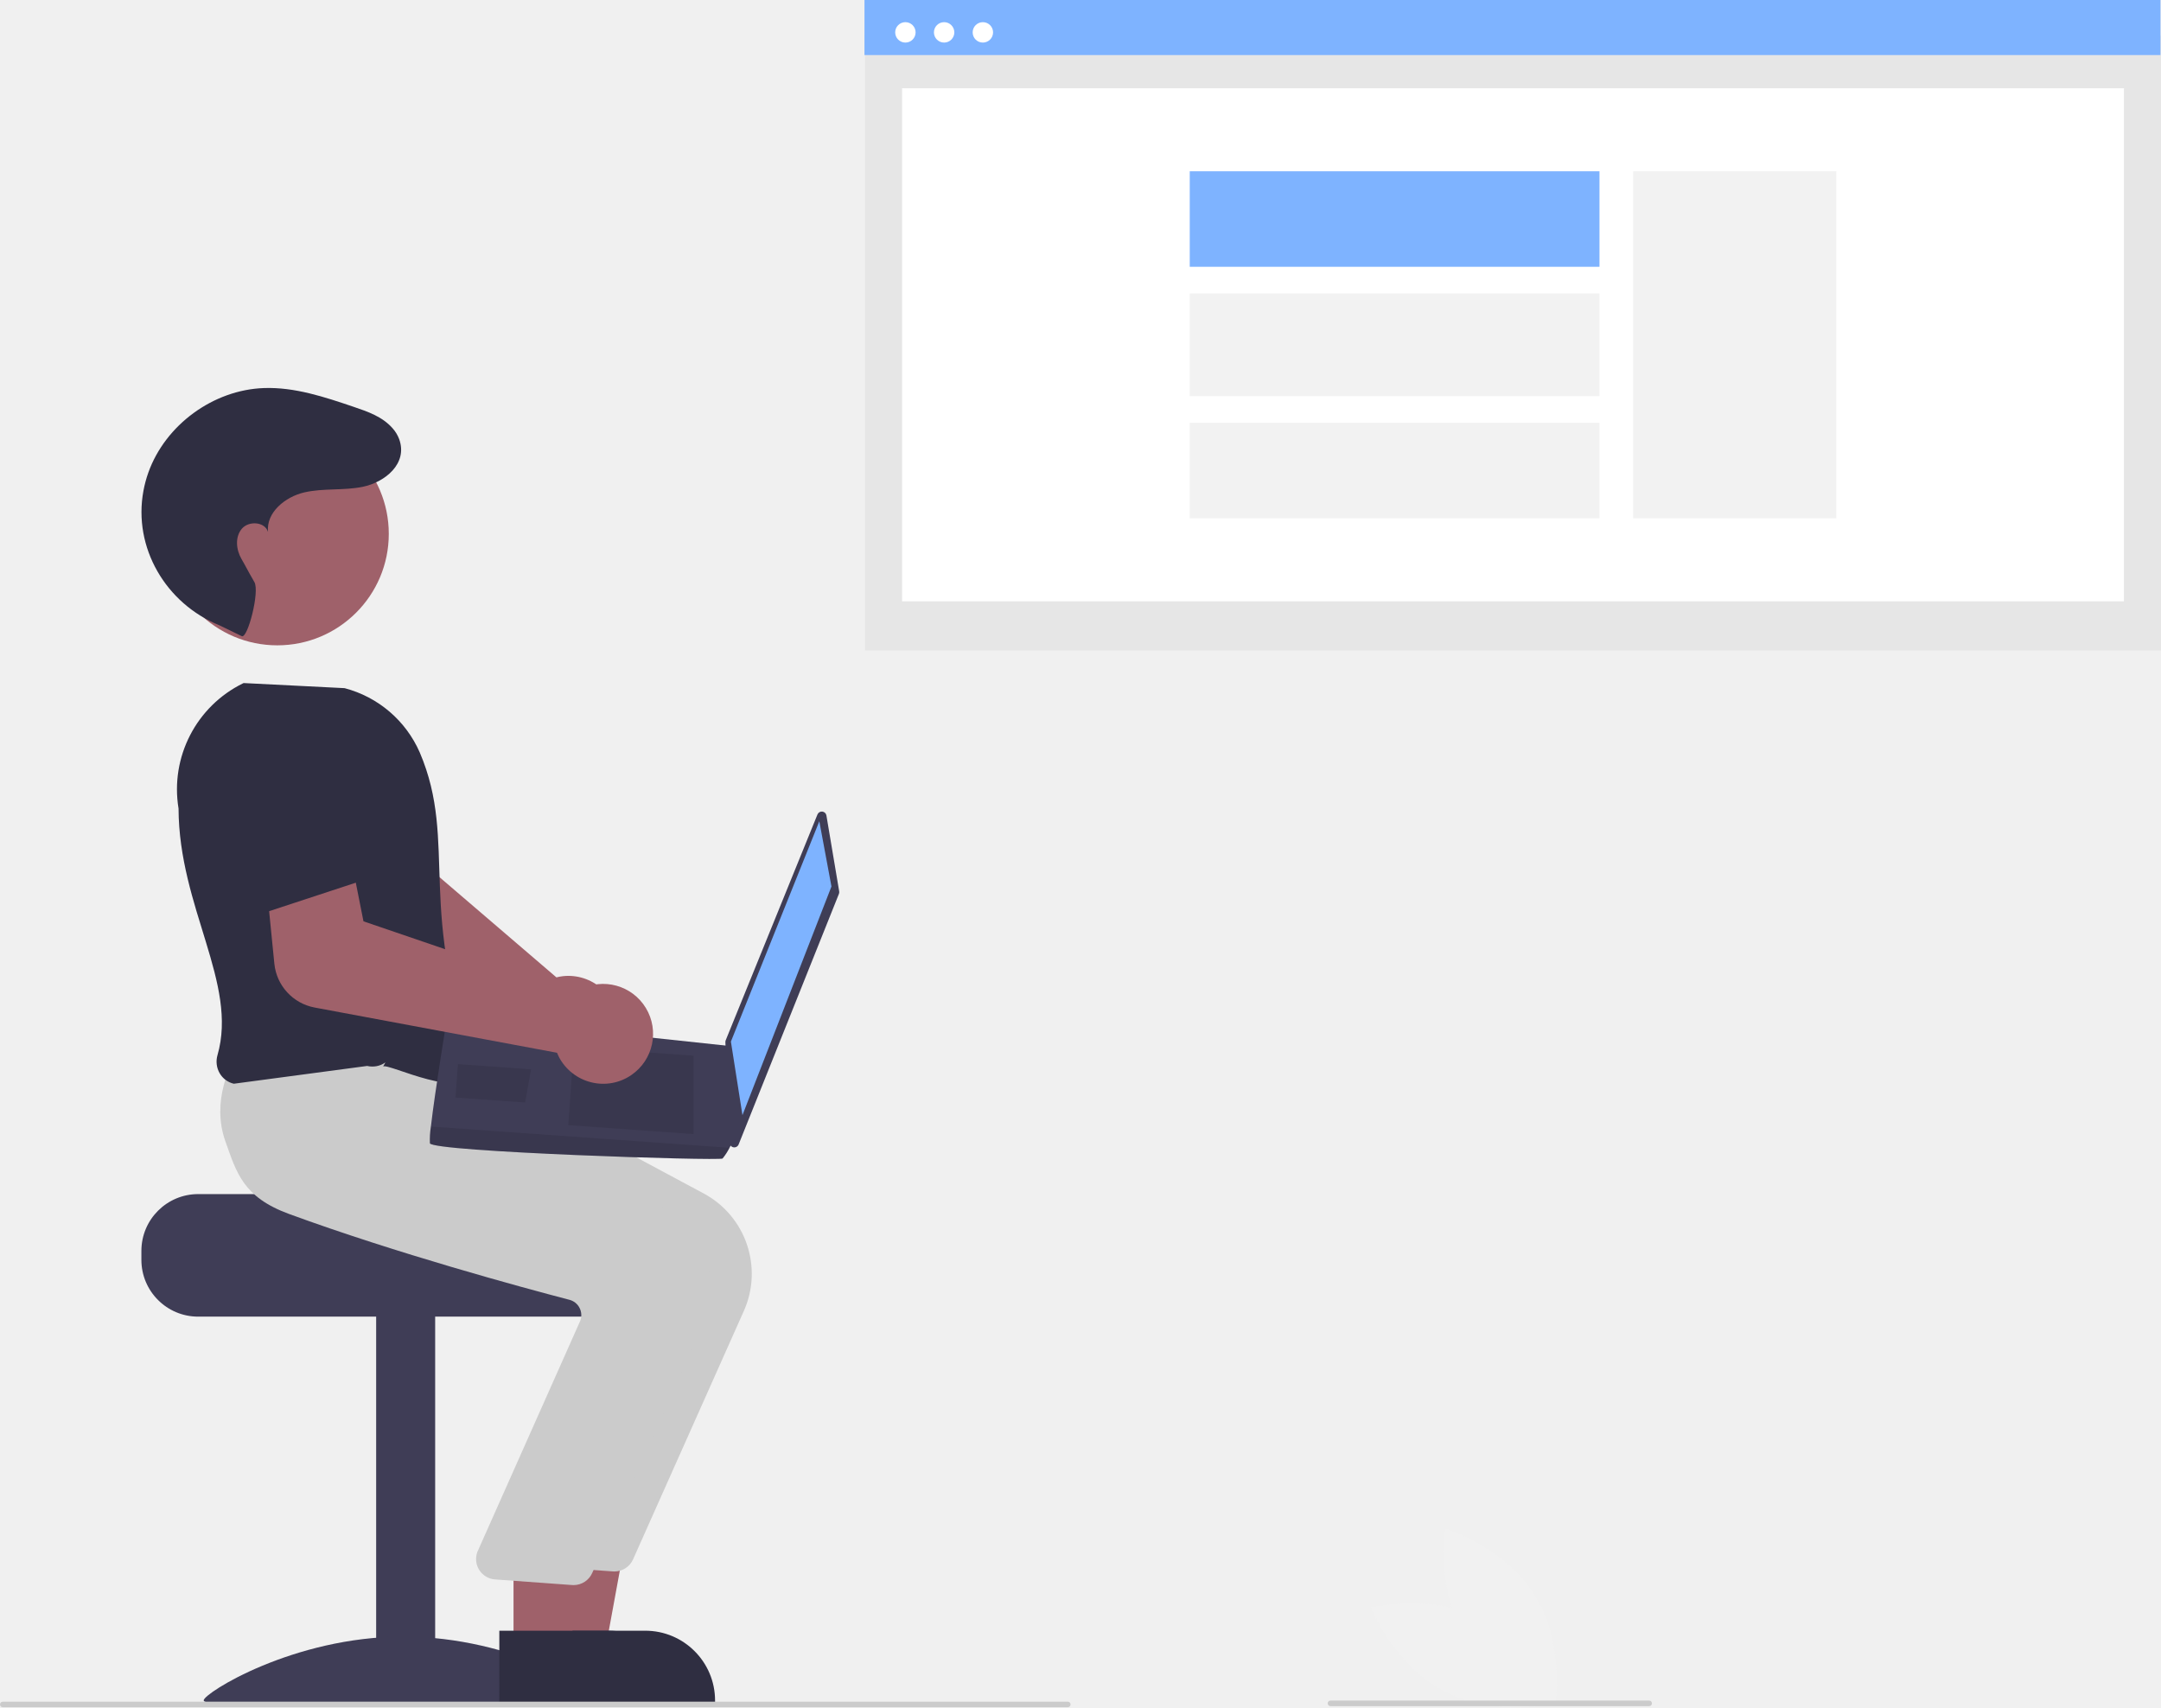
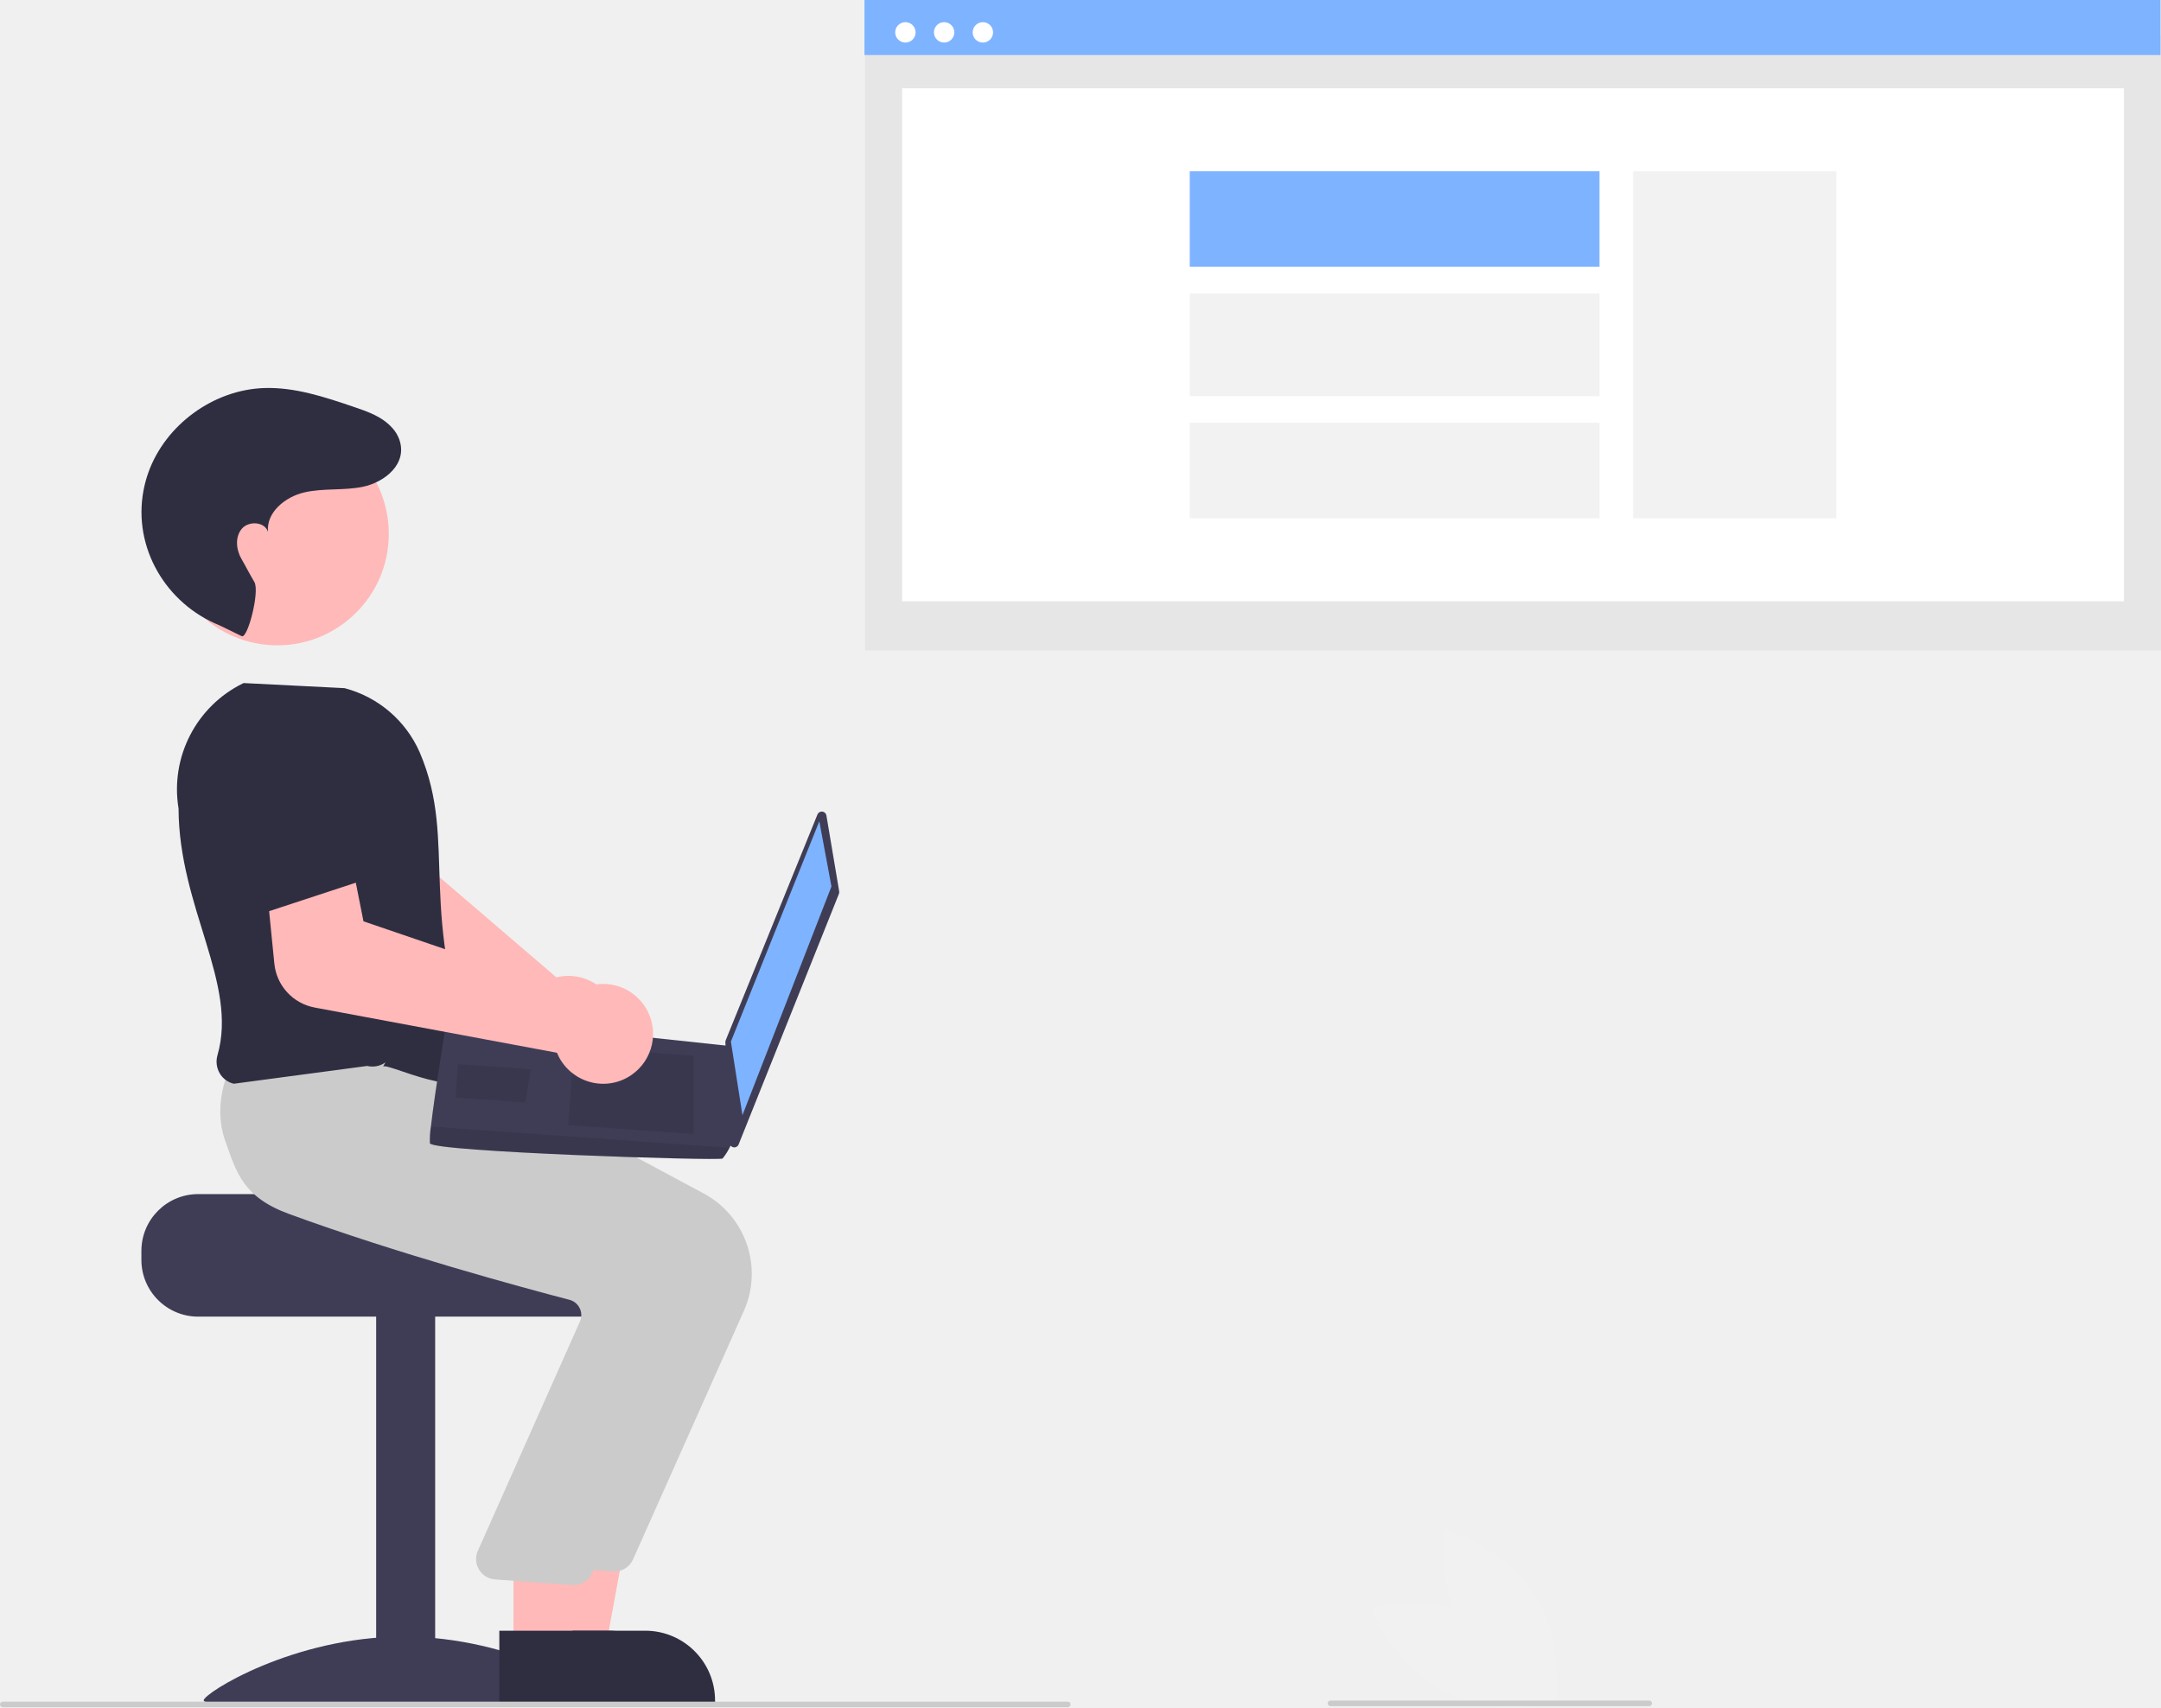
<svg xmlns="http://www.w3.org/2000/svg" id="b4e9d833-dfac-4889-b0f2-073e524f4cae" data-name="Layer 1" width="773.114" height="610.804" viewBox="0 0 773.114 610.804">
  <rect id="e81a7c33-c795-457d-8abc-c4a3c260cd56" data-name="Rectangle 62" x="309.473" y="12.711" width="463.641" height="220.006" fill="#e6e6e6" />
  <rect id="be98c830-918a-42d1-b1b0-0085d5874e90" data-name="Rectangle 75" x="322.731" y="31.577" width="437.126" height="183.558" fill="#fff" />
  <rect id="ea07d9fd-7a34-4098-acd7-056fd1871281" data-name="Rectangle 80" x="309.276" width="463.641" height="19.697" fill="#7eb3ff" />
  <circle id="b9ed5a45-8896-4ed9-86b4-15f853c9a185" data-name="Ellipse 90" cx="323.913" cy="11.582" r="3.651" fill="#fff" />
  <circle id="a9233a38-f8ba-48e0-88f3-496fd4836d40" data-name="Ellipse 91" cx="337.77" cy="11.582" r="3.651" fill="#fff" />
  <circle id="aa82180f-a6a9-4f5f-82fc-e73106f4ad92" data-name="Ellipse 92" cx="351.627" cy="11.582" r="3.651" fill="#fff" />
  <rect x="584.272" y="61.279" width="72.676" height="124.155" fill="#f2f2f2" />
  <rect x="425.64" y="61.277" width="146.59" height="34.175" fill="#7eb3ff" />
  <rect x="425.64" y="104.969" width="146.59" height="36.771" fill="#f2f2f2" />
  <rect x="425.64" y="151.257" width="146.59" height="34.175" fill="#f2f2f2" />
-   <path d="M434.646,511.7a17.867,17.867,0,0,0-19.79-17.862,17.202,17.202,0,0,0-2.348.433l-60.464-51.827,3.613-19.475-29.802-9.658-8.985,31.211a18.103,18.103,0,0,0,7.68,20.204l74.381,47.045a17.068,17.068,0,0,0,.091,1.752,17.867,17.867,0,0,0,21.691,15.502,17.382,17.382,0,0,0,2.105-.608A17.92,17.92,0,0,0,434.646,511.7Z" transform="translate(-213.4429 -144.5982)" fill="#9f616a" />
+   <path d="M434.646,511.7a17.867,17.867,0,0,0-19.79-17.862,17.202,17.202,0,0,0-2.348.433l-60.464-51.827,3.613-19.475-29.802-9.658-8.985,31.211a18.103,18.103,0,0,0,7.68,20.204l74.381,47.045a17.068,17.068,0,0,0,.091,1.752,17.867,17.867,0,0,0,21.691,15.502,17.382,17.382,0,0,0,2.105-.608A17.92,17.92,0,0,0,434.646,511.7Z" transform="translate(-213.4429 -144.5982)" fill="#ffb9b9" />
  <path d="M284.325,571.807h77.958c0,2.241,80.345,4.059,80.345,4.059a20.884,20.884,0,0,1,3.426,3.248,20.152,20.152,0,0,1,4.71,12.99v3.248A20.305,20.305,0,0,1,430.466,615.65H284.325a20.315,20.315,0,0,1-20.297-20.297v-3.248A20.326,20.326,0,0,1,284.325,571.807Z" transform="translate(-213.4429 -144.5982)" fill="#3f3d56" />
  <rect x="134.573" y="470.245" width="21.109" height="136.399" fill="#3f3d56" />
  <path d="M429.206,752.939c0,2.554-31.988.988-71.447.988s-71.447,1.566-71.447-.988,31.988-22.806,71.447-22.806S429.206,750.385,429.206,752.939Z" transform="translate(-213.4429 -144.5982)" fill="#3f3d56" />
-   <polygon points="196.707 589.916 216.613 589.914 226.084 538.282 196.703 538.284 196.707 589.916" fill="#9f616a" />
+   <polygon points="196.707 589.916 216.613 589.914 226.084 538.282 196.703 538.284 196.707 589.916" fill="#ffb9b9" />
  <path d="M405.072,753.811l64.189-.002v-.812a24.984,24.984,0,0,0-24.983-24.984h-.003l-39.205.002Z" transform="translate(-213.4429 -144.5982)" fill="#2f2e41" />
  <path d="M439.924,702.496l39.687-88.996a32.616,32.616,0,0,0-14.32-41.868l-86.083-46.161-39.282-3.341-36.234-3.294-.261.442c-.334.565-8.125,14.021-2.859,28.776,3.995,11.192,14.385,19.934,30.883,25.984,38.507,14.119,82.991,26.187,100.328,30.719a5.604,5.604,0,0,1,3.591,2.857,5.681,5.681,0,0,1,.319,4.545L398.822,694.997a7.307,7.307,0,0,0,6.186,9.79l27.55,2.006q.351.033.699.033A7.302,7.302,0,0,0,439.924,702.496Z" transform="translate(-213.4429 -144.5982)" fill="#cbcbcb" />
-   <polygon points="183.716 589.916 203.622 589.914 213.094 538.282 183.713 538.284 183.716 589.916" fill="#9f616a" />
+   <polygon points="183.716 589.916 203.622 589.914 213.094 538.282 183.713 538.284 183.716 589.916" fill="#ffb9b9" />
  <path d="M392.082,753.811l64.189-.002v-.812a24.984,24.984,0,0,0-24.983-24.984h-.003l-39.205.002Z" transform="translate(-213.4429 -144.5982)" fill="#2f2e41" />
  <path d="M425.31,707.367l39.687-88.996a32.616,32.616,0,0,0-14.32-41.868l-86.083-46.161-39.282-3.341-28.381-2.462.004-.389c-.334.565-8.125,14.021-2.859,28.776,3.995,11.192,6.266,19.934,22.764,25.984,38.507,14.119,82.991,26.187,100.328,30.719a5.604,5.604,0,0,1,3.591,2.857,5.681,5.681,0,0,1,.319,4.545L384.208,699.868a7.307,7.307,0,0,0,6.186,9.79l27.55,2.006q.351.033.699.033A7.302,7.302,0,0,0,425.31,707.367Z" transform="translate(-213.4429 -144.5982)" fill="#cbcbcb" />
  <path d="M350.517,526.163c1.903-1.346,29.228,12.99,34.1,1.624-22.733-56.833-7.068-81.374-20.993-113.965a40.581,40.581,0,0,0-26.901-23.025l-36.129-1.824-.187.09a42.227,42.227,0,0,0-23.089,44.798c.129,35.469,21.35,62.521,13.93,88.247a8.317,8.317,0,0,0,.786,6.468,7.931,7.931,0,0,0,5.059,3.749l47.705-6.364a8.061,8.061,0,0,0,6.522-1.262Z" transform="translate(-213.4429 -144.5982)" fill="#2f2e41" />
-   <circle cx="99.209" cy="190.998" r="39.882" fill="#9f616a" />
+   <circle cx="99.209" cy="190.998" r="39.882" fill="#ffb9b9" />
  <path d="M299.948,372.203c2.119.927,6.458-15.958,4.515-19.335-2.891-5.022-2.72-4.986-4.639-8.309s-2.348-7.871.137-10.794,8.236-2.536,9.37,1.13c-.73-6.963,6.157-12.559,12.979-14.132s14.017-.596,20.877-1.996c7.961-1.624,16.243-8.297,13.067-17.051a12.33,12.33,0,0,0-2.405-3.952c-3.67-4.126-8.803-5.888-13.822-7.591-10.441-3.544-21.168-7.132-32.187-6.741-18.105.643-35.22,13.159-41.32,30.218a42.473,42.473,0,0,0-1.759,6.536c-3.782,20.337,8.028,40.397,27.209,48.141Z" transform="translate(-213.4429 -144.5982)" fill="#2f2e41" />
  <path d="M509.097,436.337l4.573,27.156a1.672,1.672,0,0,1-.096.899l-35.88,89.653a1.672,1.672,0,0,1-3.222-.551l-1.52-36.027a1.672,1.672,0,0,1,.121-.7l32.827-80.782a1.672,1.672,0,0,1,3.197.352Z" transform="translate(-213.4429 -144.5982)" fill="#3f3d56" />
  <polygon points="293.114 293.823 297.46 317.153 265.619 398.964 261.485 372.647 293.114 293.823" fill="#7eb3ff" />
  <path d="M367.247,553.628c.783,3.058,103.64,6.369,104.707,5.444a21.674,21.674,0,0,0,2.474-3.828c1.078-1.925,2.076-3.856,2.076-3.856l-1.69-32.529L373.492,508.031s-4.483,27.146-5.89,39.617A29.957,29.957,0,0,0,367.247,553.628Z" transform="translate(-213.4429 -144.5982)" fill="#3f3d56" />
  <polygon points="248.114 377.702 248.123 405.727 203.309 402.541 205.292 374.657 248.114 377.702" opacity="0.1" style="isolation:isolate" />
  <polygon points="189.717 382.557 189.988 382.523 187.872 394.437 162.975 392.667 163.825 380.716 189.717 382.557" opacity="0.1" style="isolation:isolate" />
  <path d="M367.247,553.628c.783,3.058,103.64,6.369,104.707,5.444a21.674,21.674,0,0,0,2.474-3.828l-106.826-7.596A29.957,29.957,0,0,0,367.247,553.628Z" transform="translate(-213.4429 -144.5982)" opacity="0.1" style="isolation:isolate" />
-   <path d="M325.946,505.051l86.764,16.192a17.078,17.078,0,0,0,.734,1.593,17.906,17.906,0,0,0,11.491,8.973,17.72,17.72,0,0,0,14.399-2.609,17.864,17.864,0,0,0-18.475-30.512,17.168,17.168,0,0,0-2.02,1.272l-75.361-25.744-3.857-19.429L308.361,456.856l3.239,32.57A17.767,17.767,0,0,0,325.946,505.051Z" transform="translate(-213.4429 -144.5982)" fill="#9f616a" />
+   <path d="M325.946,505.051l86.764,16.192a17.078,17.078,0,0,0,.734,1.593,17.906,17.906,0,0,0,11.491,8.973,17.72,17.72,0,0,0,14.399-2.609,17.864,17.864,0,0,0-18.475-30.512,17.168,17.168,0,0,0-2.02,1.272l-75.361-25.744-3.857-19.429L308.361,456.856l3.239,32.57A17.767,17.767,0,0,0,325.946,505.051Z" transform="translate(-213.4429 -144.5982)" fill="#ffb9b9" />
  <path d="M307.302,471.383l45.422-14.929-10.596-30.423a18.135,18.135,0,0,0-20.107-11.924h0a18.135,18.135,0,0,0-15.153,18.089Z" transform="translate(-213.4429 -144.5982)" fill="#2f2e41" />
  <path d="M595.443,755.402h-381a1,1,0,1,1,0-2h381a1,1,0,0,1,0,2Z" transform="translate(-213.4429 -144.5982)" fill="#cbcbcb" />
  <path d="M743.65,723.895c18.274,9.457,26.398,30.049,26.398,30.049s-21.503,5.258-39.777-4.199-26.398-30.049-26.398-30.049S725.376,714.438,743.65,723.895Z" transform="translate(-213.4429 -144.5982)" fill="#f1f1f1" />
  <path d="M737.806,730.708c10.905,17.449,32.086,23.881,32.086,23.881s3.501-21.858-7.403-39.306-32.086-23.881-32.086-23.881S726.901,713.259,737.806,730.708Z" transform="translate(-213.4429 -144.5982)" fill="#f1f1f1" />
  <path d="M803.443,755.005h-114a1,1,0,0,1,0-2h114a1,1,0,0,1,0,2Z" transform="translate(-213.4429 -144.5982)" fill="#cbcbcb" />
</svg>
